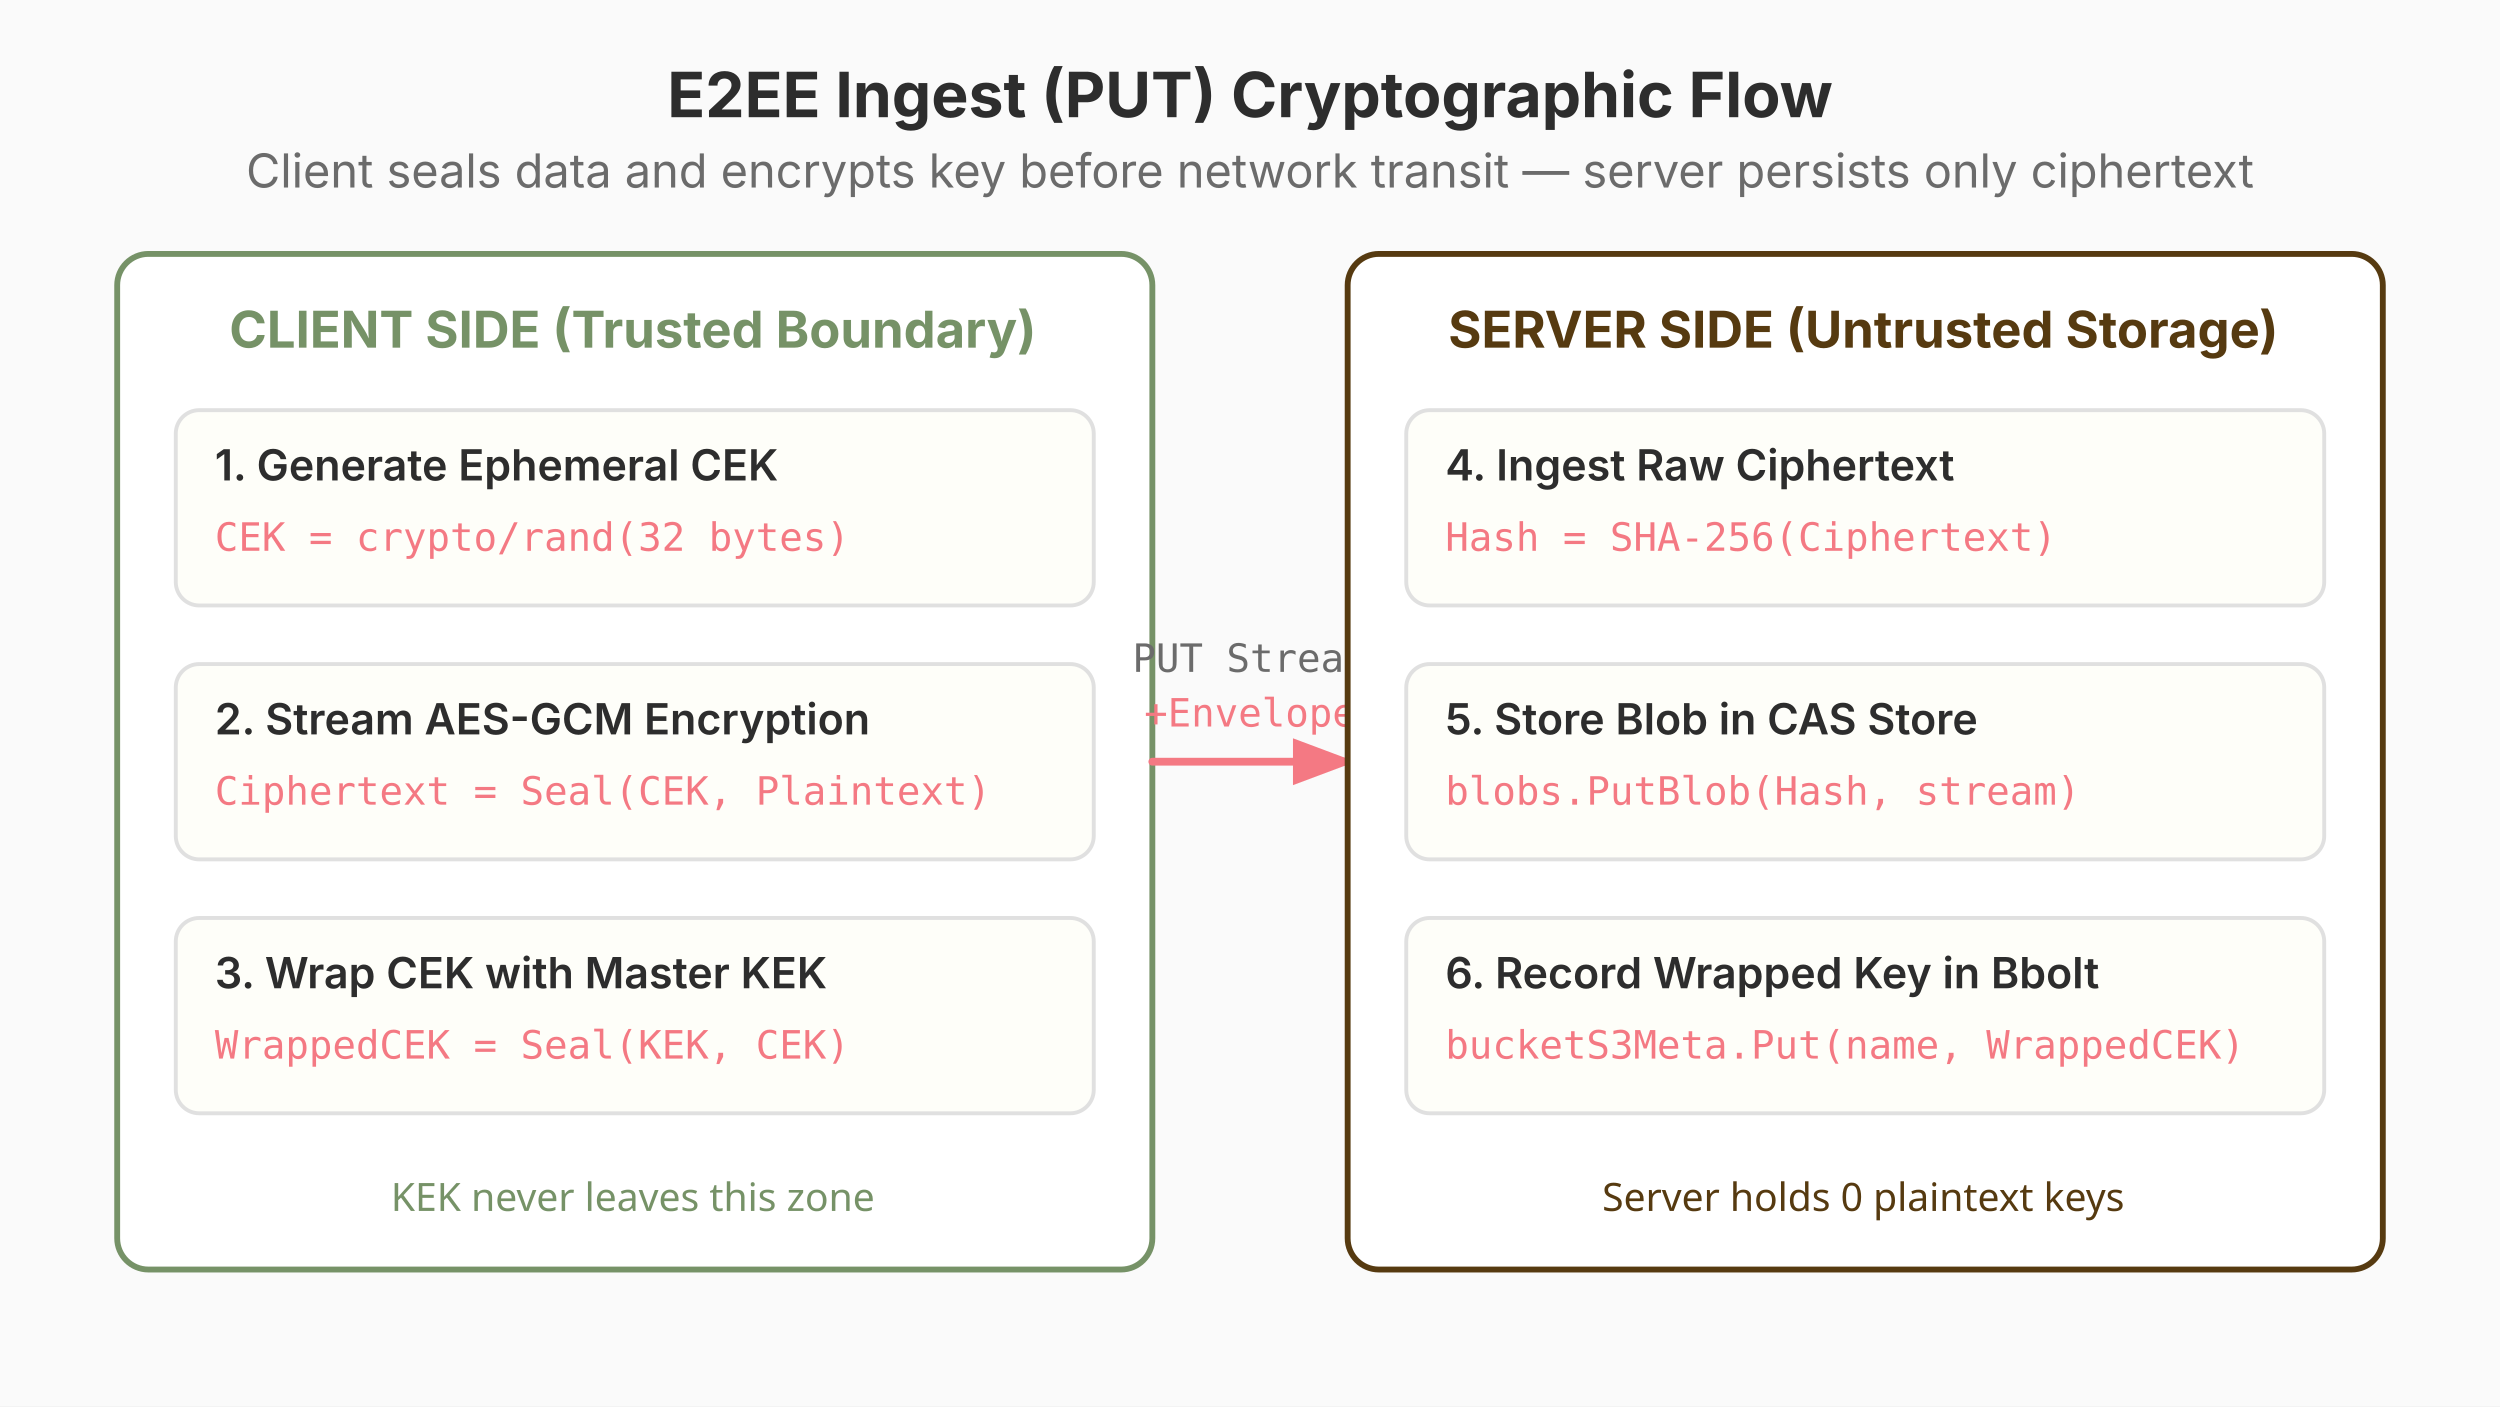
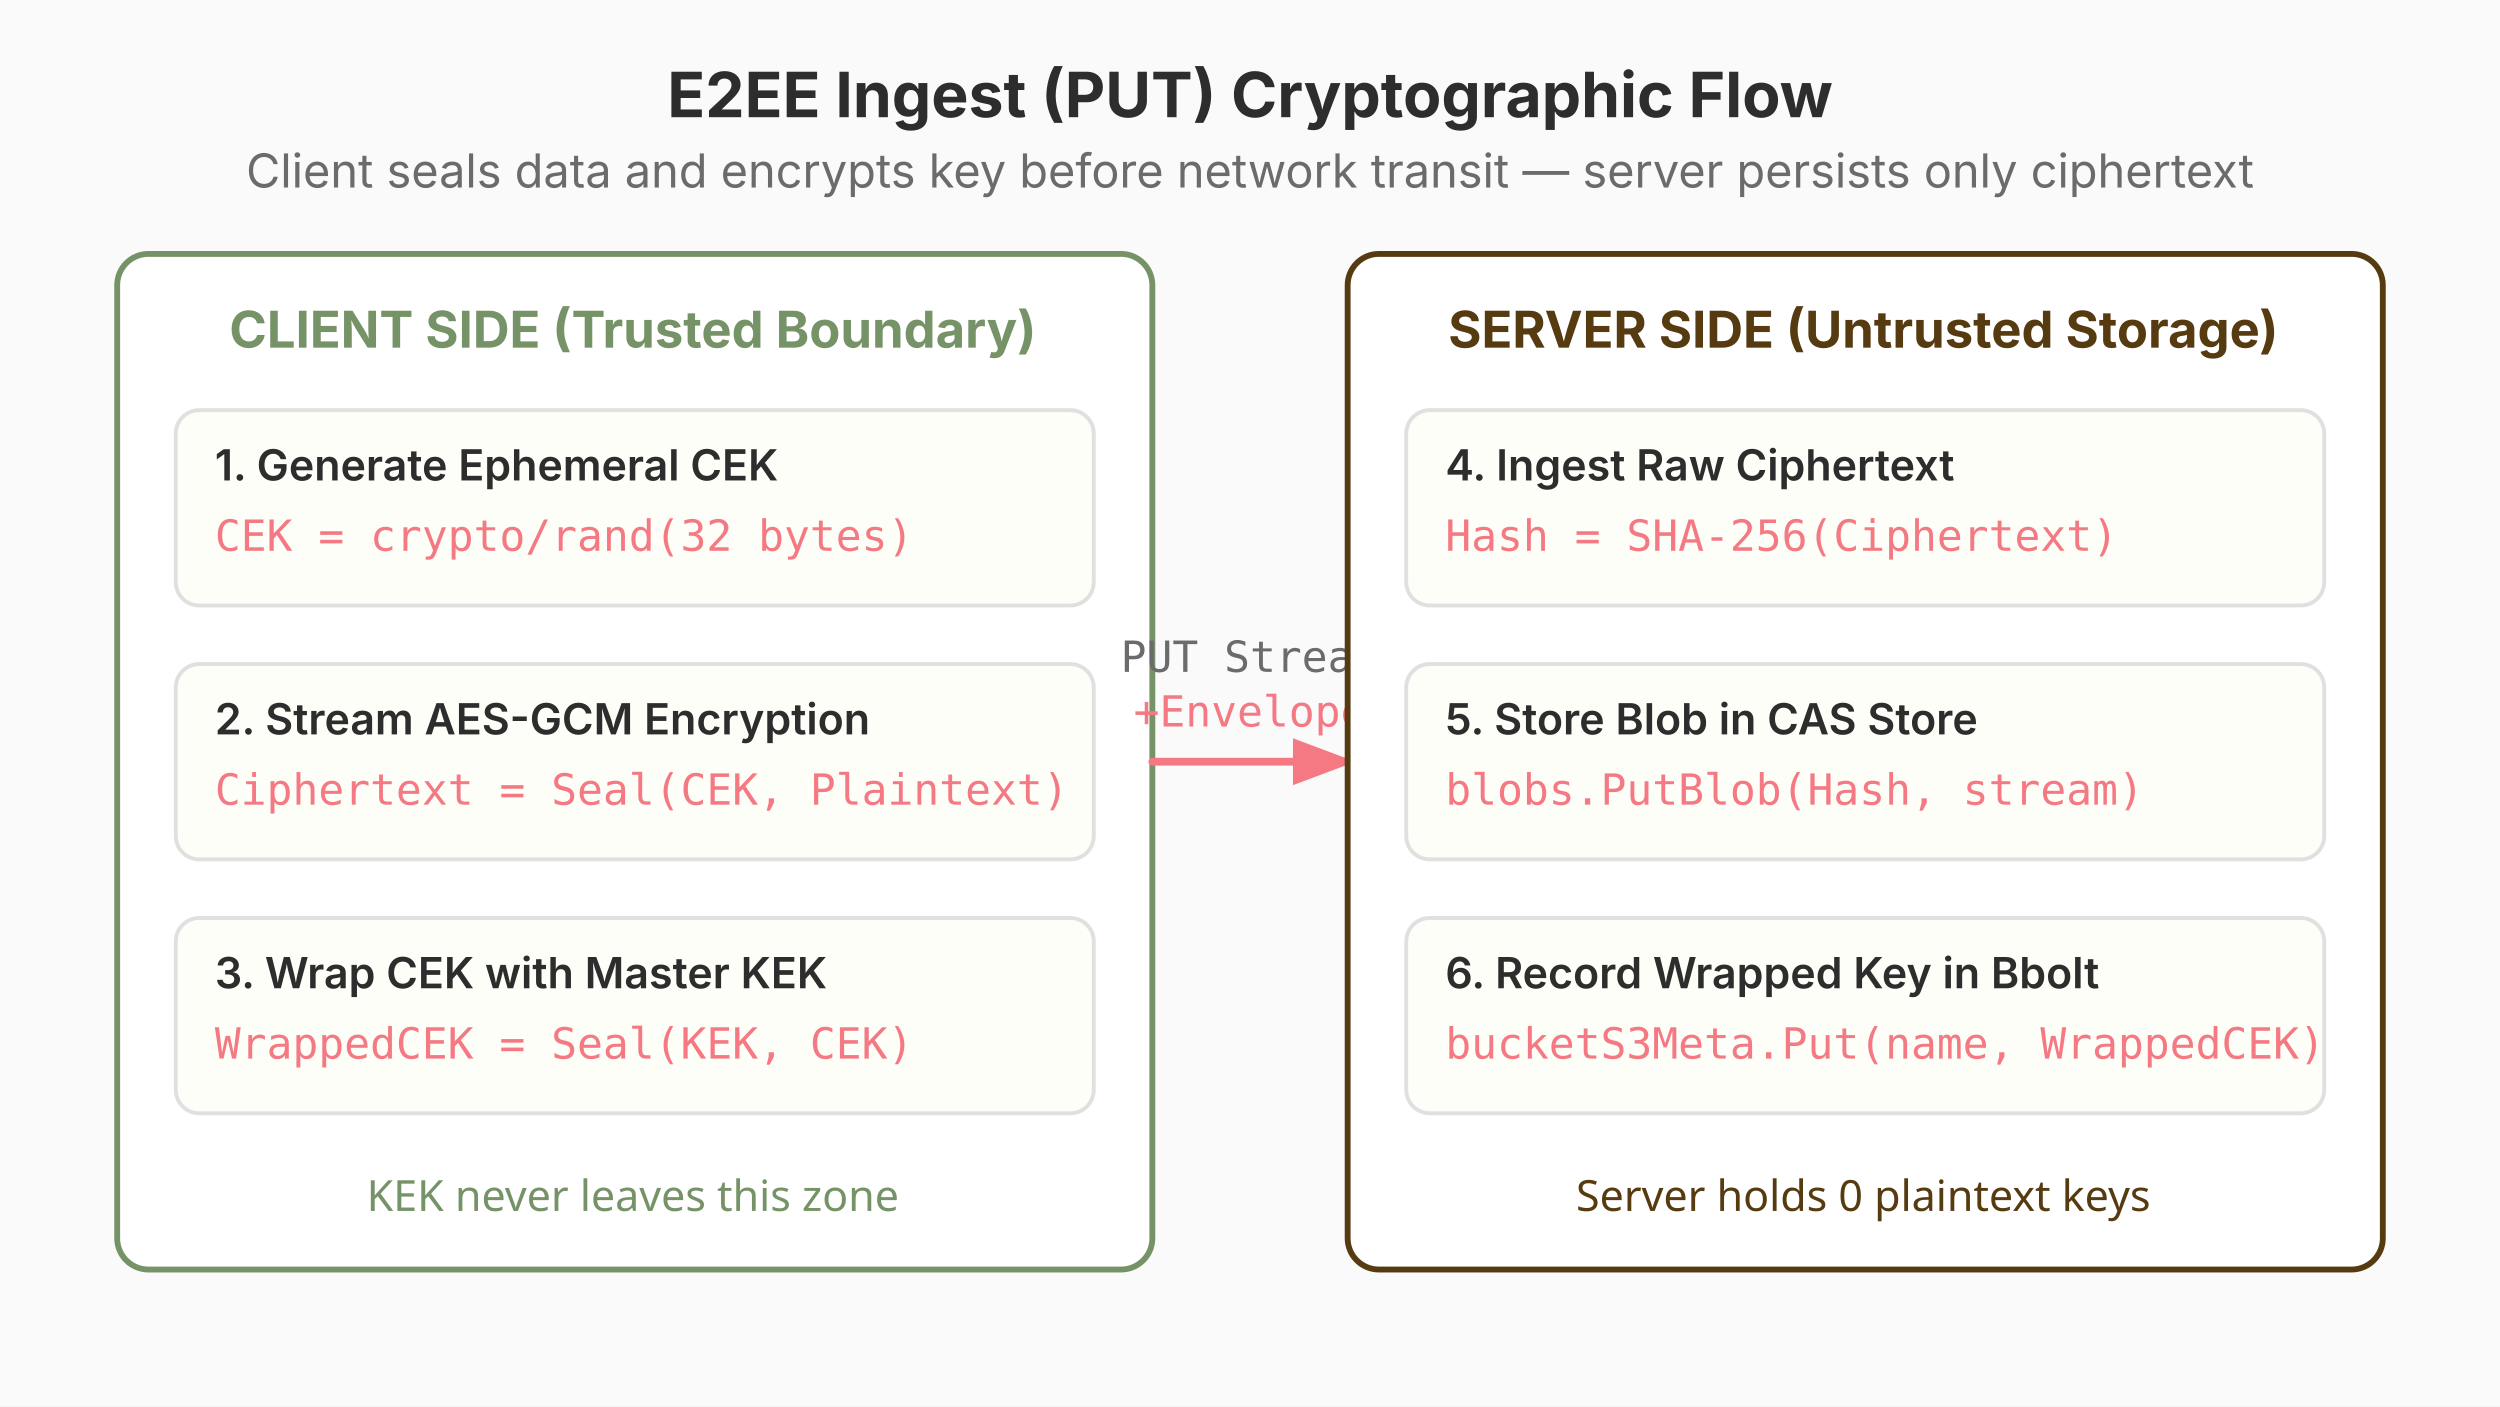
<svg xmlns="http://www.w3.org/2000/svg" viewBox="0 0 640 360" role="img" aria-labelledby="title-05b desc-05b">
  <defs>
    <marker id="arrow-flow" markerWidth="8" markerHeight="6" refX="7" refY="3" orient="auto">
      <path d="M0,0 L8,3 L0,6 Z" fill="#F47983" />
    </marker>
    <style>
      .bg { fill: #FAFAFA; }
      .title { font-family: system-ui, -apple-system, sans-serif; font-size: 16px; font-weight: 700; fill: #2D2D2D; text-anchor: middle; }
      .subtitle { font-family: system-ui, -apple-system, sans-serif; font-size: 12px; fill: #6B6B6B; text-anchor: middle; }
      .zone-client { fill: #FFFFFF; stroke: #769267; stroke-width: 1.5; rx: 8; ry: 8; }
      .zone-server { fill: #FFFFFF; stroke: #563A10; stroke-width: 1.5; rx: 8; ry: 8; }
      .zone-header { font-family: system-ui, -apple-system, sans-serif; font-size: 13px; font-weight: 700; text-anchor: middle; }
      .step-rect { fill: #FEFEF9; stroke: #E0E0E0; stroke-width: 1; rx: 6; ry: 6; }
      .step-text { font-family: system-ui, -apple-system, sans-serif; font-size: 11px; font-weight: 600; fill: #2D2D2D; }
-       .step-code { font-family: ui-monospace, 'SF Mono', Menlo, monospace; font-size: 10px; fill: #F47983; }
+       .step-code { font-family: ui-monospace, 'SF Mono', Menlo, monospace; font-size: 11px; fill: #F47983; }
      .flow-line { fill: none; stroke: #F47983; stroke-width: 2; stroke-linecap: round; marker-end: url(#arrow-flow); }
    </style>
  </defs>
  <rect width="640" height="360" class="bg" />
  <text x="320" y="30" class="title">E2EE Ingest (PUT) Cryptographic Flow</text>
  <text x="320" y="48" class="subtitle">Client seals data and encrypts key before network transit — server persists only ciphertext</text>
  <g transform="translate(30, 65)">
    <rect x="0" y="0" width="265" height="260" class="zone-client" />
    <text x="132" y="24" class="zone-header" fill="#769267">CLIENT SIDE (Trusted Boundary)</text>
    <rect x="15" y="40" width="235" height="50" class="step-rect" />
    <text x="25" y="58" class="step-text">1. Generate Ephemeral CEK</text>
    <text x="25" y="76" class="step-code">CEK = crypto/rand(32 bytes)</text>
    <rect x="15" y="105" width="235" height="50" class="step-rect" />
    <text x="25" y="123" class="step-text">2. Stream AES-GCM Encryption</text>
    <text x="25" y="141" class="step-code">Ciphertext = Seal(CEK, Plaintext)</text>
    <rect x="15" y="170" width="235" height="50" class="step-rect" />
    <text x="25" y="188" class="step-text">3. Wrap CEK with Master KEK</text>
    <text x="25" y="206" class="step-code">WrappedCEK = Seal(KEK, CEK)</text>
-     <text x="132" y="245" style="font-family:system-ui,sans-serif;font-size:10px;fill:#769267;text-anchor:middle;">KEK never leaves this zone</text>
+     <text x="132" y="245" style="font-family:system-ui,sans-serif;font-size: 11px;fill:#769267;text-anchor:middle;">KEK never leaves this zone</text>
  </g>
  <path d="M295, 195 H345" class="flow-line" />
-   <text x="320" y="172" style="font-family:ui-monospace,monospace;font-size:10px;fill:#6B6B6B;text-anchor:middle;">PUT Stream</text>
-   <text x="320" y="186" style="font-family:ui-monospace,monospace;font-size:10px;fill:#F47983;text-anchor:middle;">+Envelope</text>
+   <text x="320" y="172" style="font-family:ui-monospace,monospace;font-size: 11px;fill:#6B6B6B;text-anchor:middle;">PUT Stream</text>
+   <text x="320" y="186" style="font-family:ui-monospace,monospace;font-size: 11px;fill:#F47983;text-anchor:middle;">+Envelope</text>
  <g transform="translate(345, 65)">
    <rect x="0" y="0" width="265" height="260" class="zone-server" />
    <text x="132" y="24" class="zone-header" fill="#563A10">SERVER SIDE (Untrusted Storage)</text>
    <rect x="15" y="40" width="235" height="50" class="step-rect" />
    <text x="25" y="58" class="step-text">4. Ingest Raw Ciphertext</text>
    <text x="25" y="76" class="step-code">Hash = SHA-256(Ciphertext)</text>
    <rect x="15" y="105" width="235" height="50" class="step-rect" />
    <text x="25" y="123" class="step-text">5. Store Blob in CAS Store</text>
    <text x="25" y="141" class="step-code">blobs.PutBlob(Hash, stream)</text>
    <rect x="15" y="170" width="235" height="50" class="step-rect" />
    <text x="25" y="188" class="step-text">6. Record Wrapped Key in Bbolt</text>
    <text x="25" y="206" class="step-code">bucketS3Meta.Put(name, WrappedCEK)</text>
-     <text x="132" y="245" style="font-family:system-ui,sans-serif;font-size:10px;fill:#563A10;text-anchor:middle;">Server holds 0 plaintext keys</text>
+     <text x="132" y="245" style="font-family:system-ui,sans-serif;font-size: 11px;fill:#563A10;text-anchor:middle;">Server holds 0 plaintext keys</text>
  </g>
</svg>
